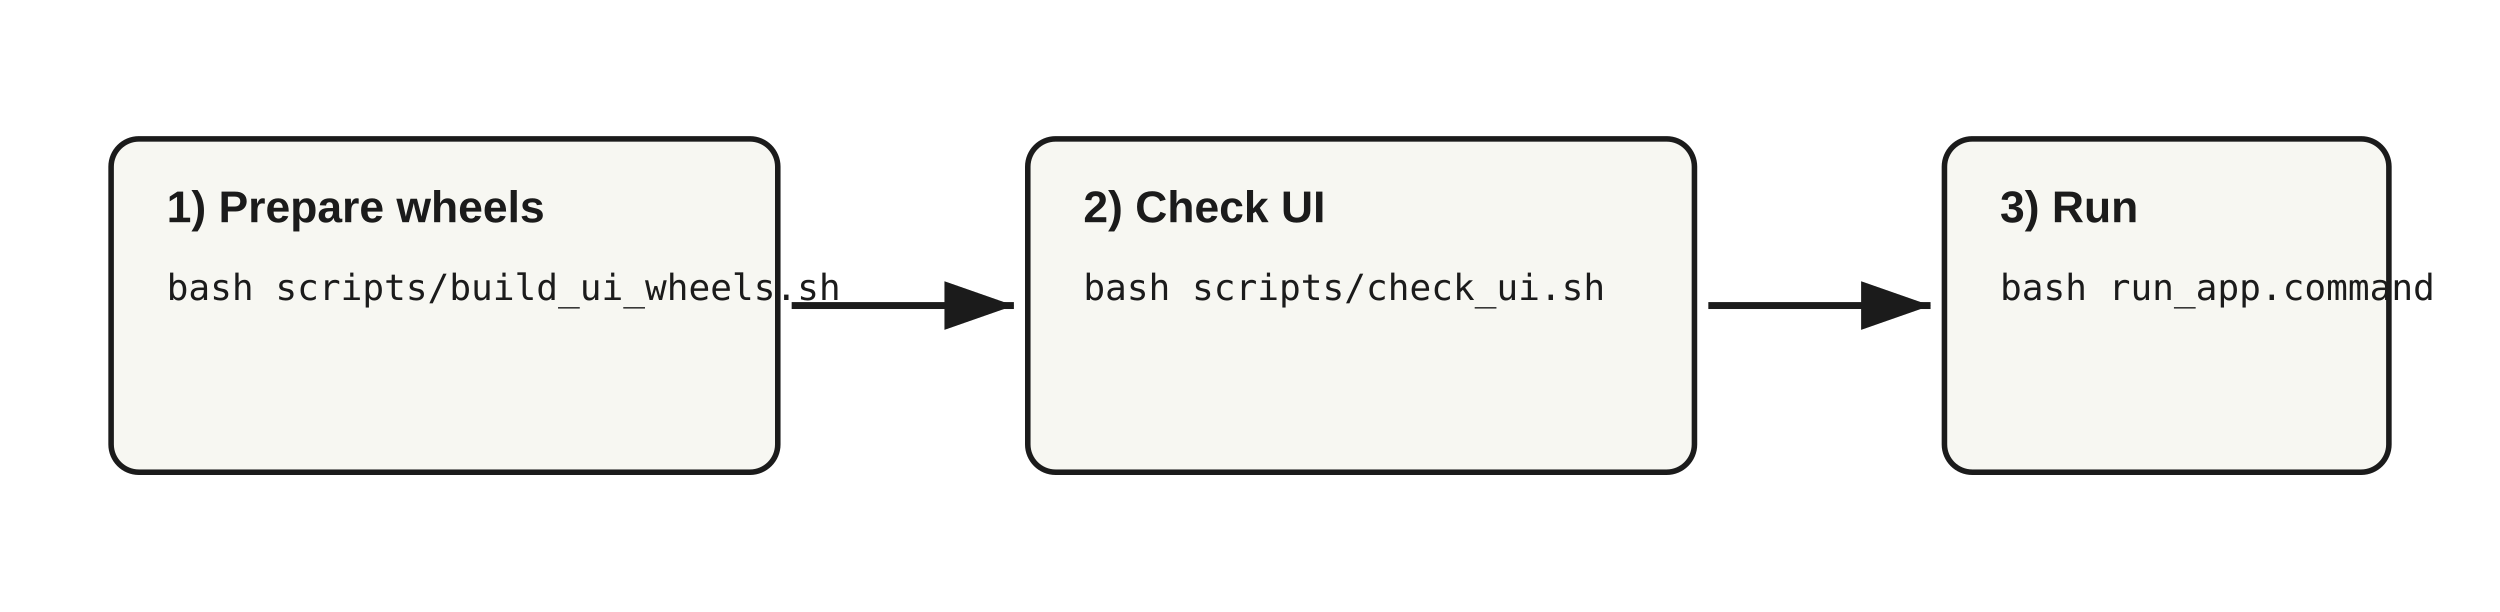
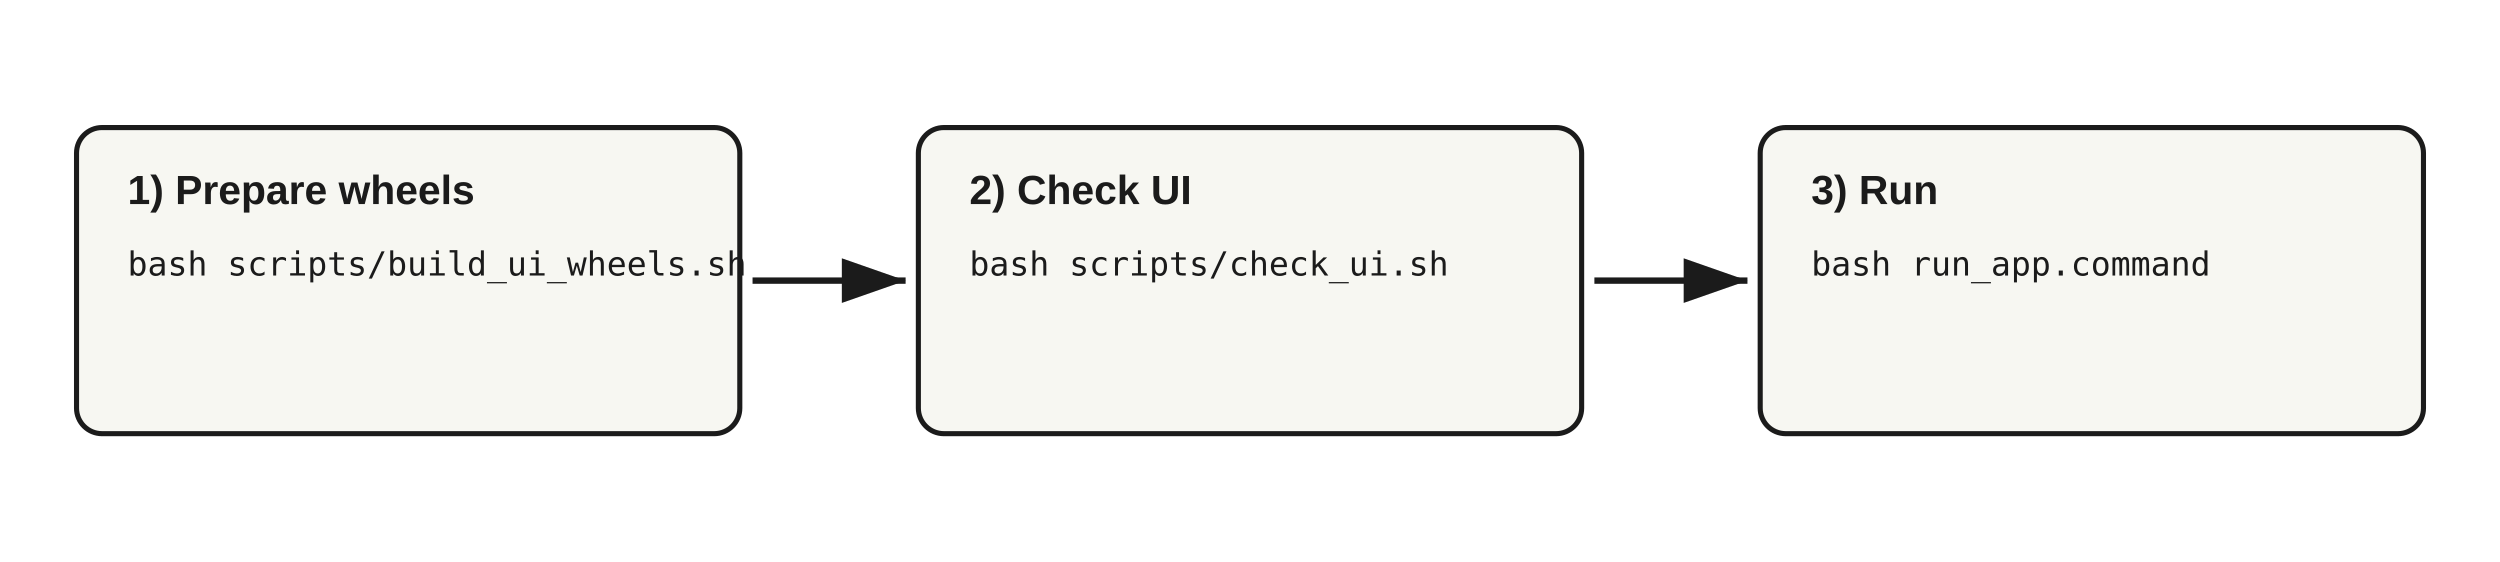
- <svg xmlns="http://www.w3.org/2000/svg" width="900" height="220" viewBox="0 0 900 220" role="img" aria-label="UI quick start">
+ <svg xmlns="http://www.w3.org/2000/svg" width="980" height="220" viewBox="0 0 980 220" role="img" aria-label="UI quick start">
  <style>
-     .box { fill: #f7f7f2; stroke: #1b1b1b; stroke-width: 2; rx: 10; }
+     .box { fill: #f7f7f2; stroke: #1b1b1b; stroke-width: 2; }
    .title { font: 600 16px "Helvetica Neue", Arial, sans-serif; fill: #1b1b1b; }
    .cmd { font: 13px "SFMono-Regular", Menlo, Consolas, monospace; fill: #1b1b1b; }
    .arrow { stroke: #1b1b1b; stroke-width: 2.5; marker-end: url(#arrowhead); }
  </style>
  <defs>
    <marker id="arrowhead" markerWidth="10" markerHeight="7" refX="10" refY="3.5" orient="auto">
      <polygon points="0 0, 10 3.5, 0 7" fill="#1b1b1b" />
    </marker>
  </defs>
-   <rect class="box" x="40" y="50" width="240" height="120" />
-   <text class="title" x="60" y="80">1) Prepare wheels</text>
-   <text class="cmd" x="60" y="108">bash scripts/build_ui_wheels.sh</text>
-   <line class="arrow" x1="285" y1="110" x2="365" y2="110" />
-   <rect class="box" x="370" y="50" width="240" height="120" />
-   <text class="title" x="390" y="80">2) Check UI</text>
-   <text class="cmd" x="390" y="108">bash scripts/check_ui.sh</text>
-   <line class="arrow" x1="615" y1="110" x2="695" y2="110" />
-   <rect class="box" x="700" y="50" width="160" height="120" />
-   <text class="title" x="720" y="80">3) Run</text>
-   <text class="cmd" x="720" y="108">bash run_app.command</text>
+   <rect class="box" x="30" y="50" width="260" height="120" rx="10" ry="10" />
+   <text class="title" x="50" y="80">1) Prepare wheels</text>
+   <text class="cmd" x="50" y="108">bash scripts/build_ui_wheels.sh</text>
+   <line class="arrow" x1="295" y1="110" x2="355" y2="110" />
+   <rect class="box" x="360" y="50" width="260" height="120" rx="10" ry="10" />
+   <text class="title" x="380" y="80">2) Check UI</text>
+   <text class="cmd" x="380" y="108">bash scripts/check_ui.sh</text>
+   <line class="arrow" x1="625" y1="110" x2="685" y2="110" />
+   <rect class="box" x="690" y="50" width="260" height="120" rx="10" ry="10" />
+   <text class="title" x="710" y="80">3) Run</text>
+   <text class="cmd" x="710" y="108">bash run_app.command</text>
</svg>
